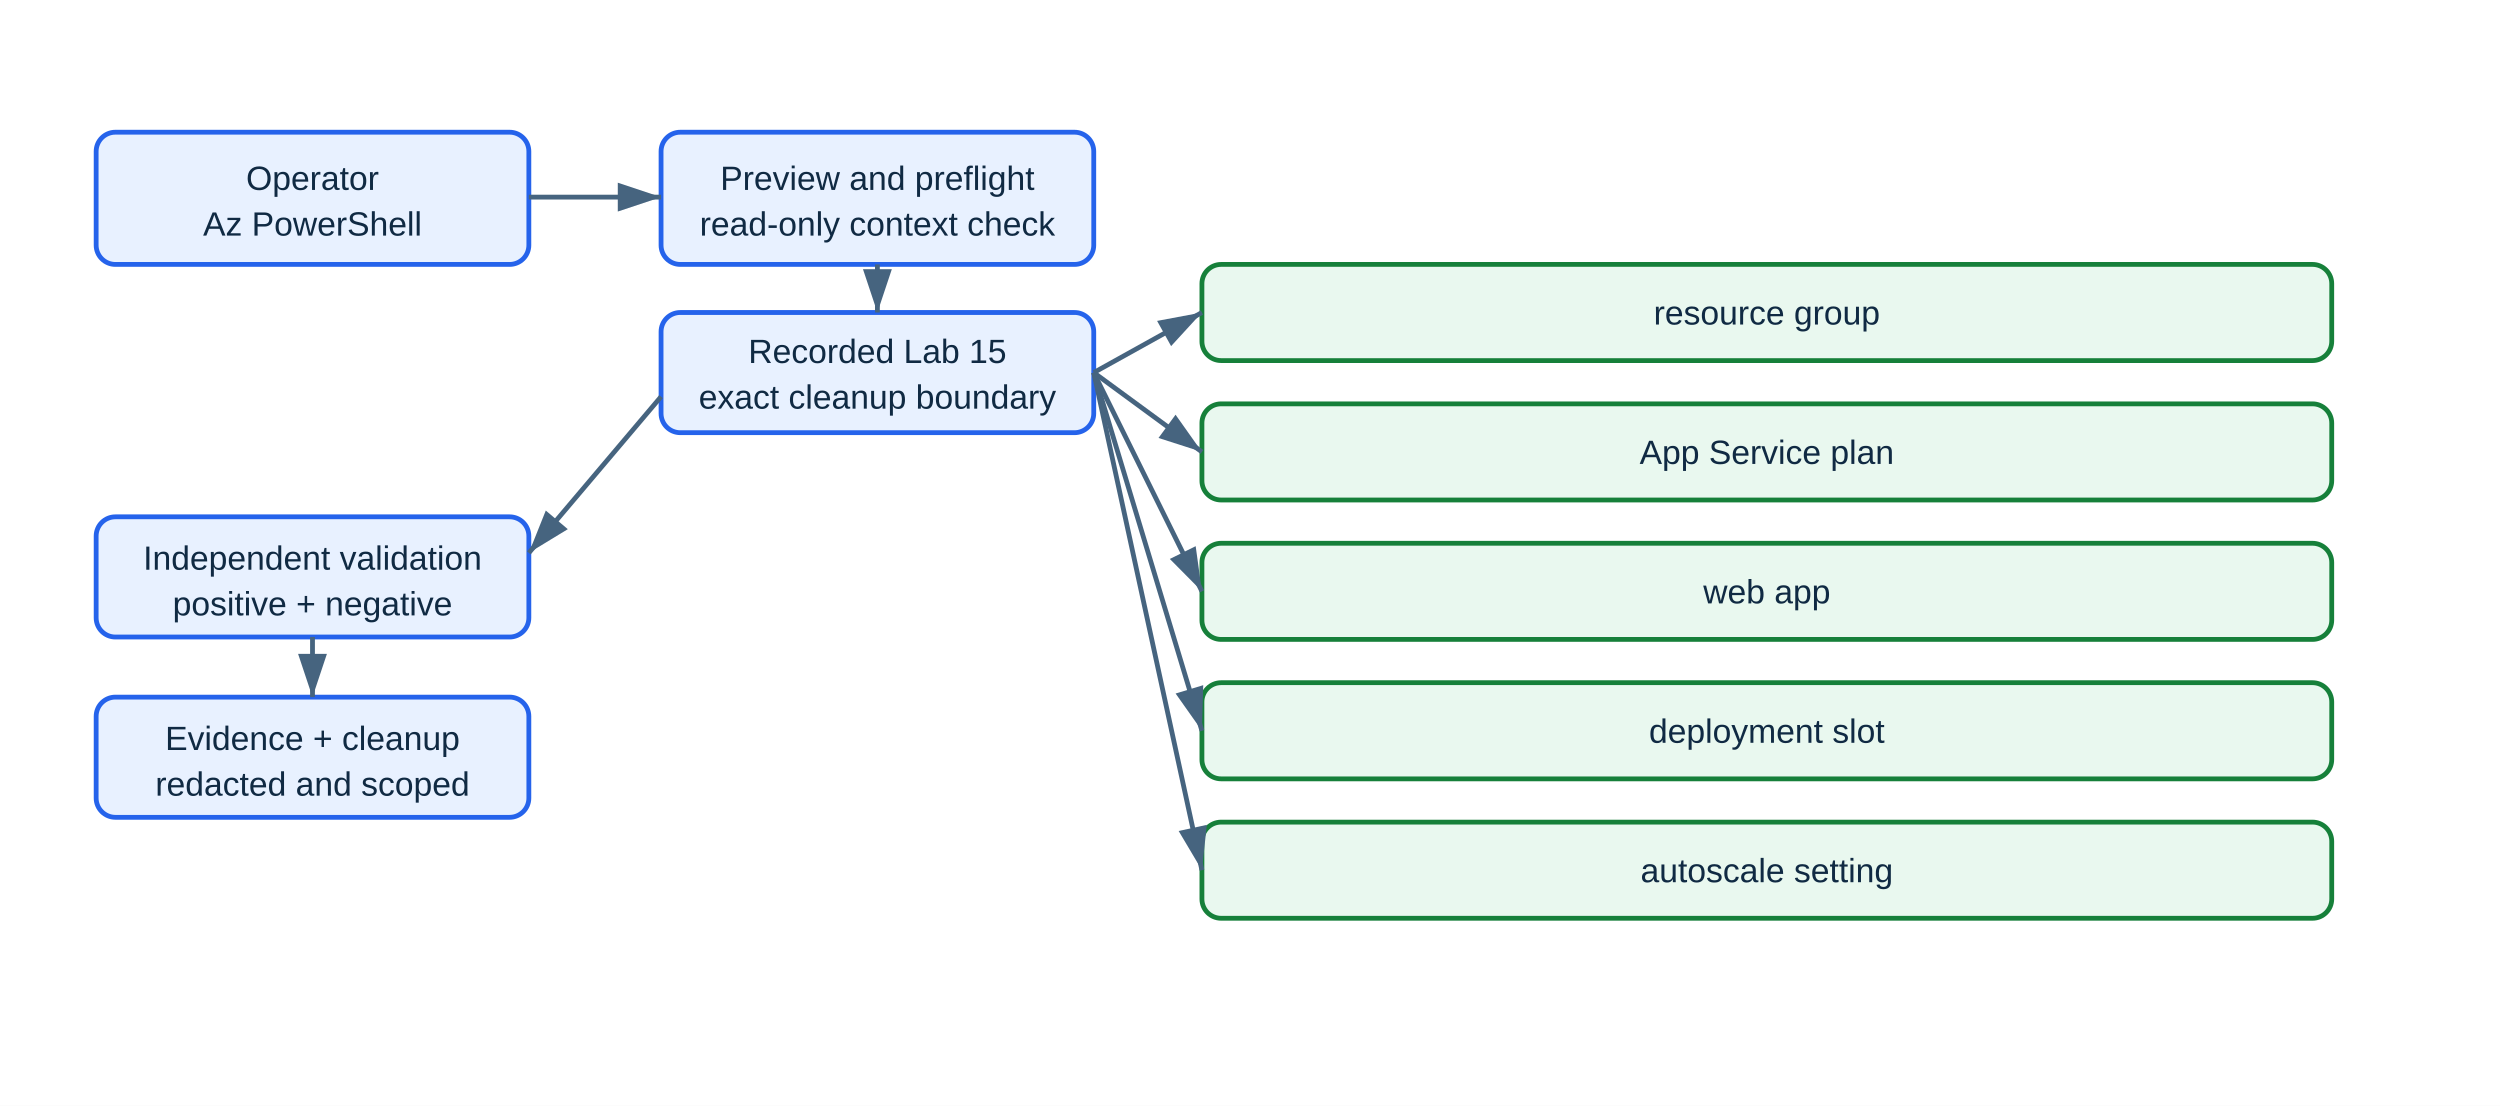
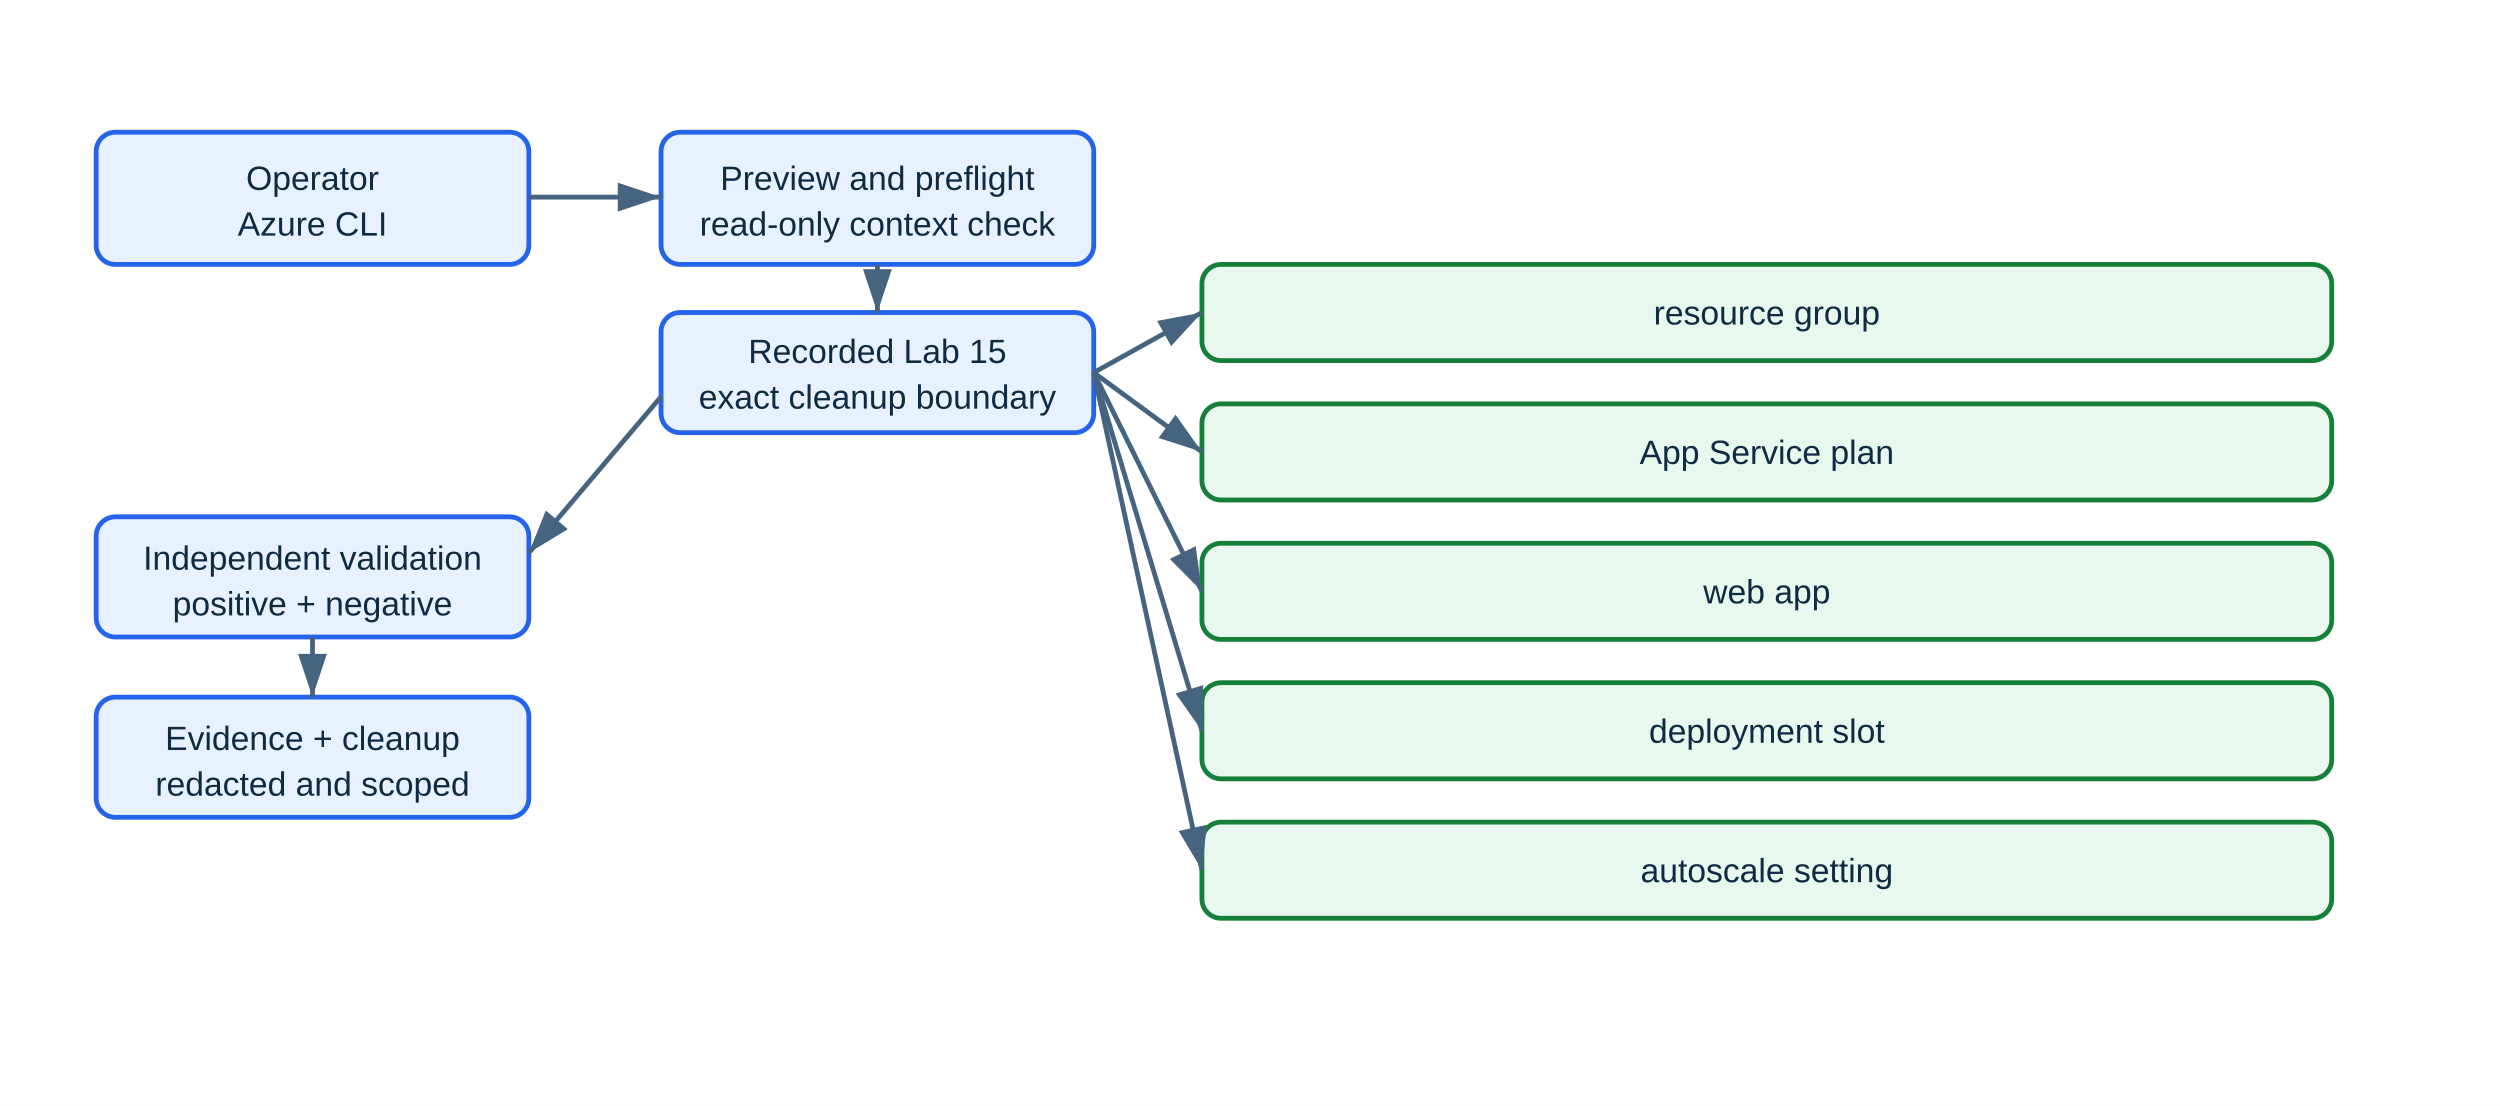
<svg xmlns="http://www.w3.org/2000/svg" width="1040" height="460" viewBox="0 0 1040 460" role="img" aria-labelledby="title desc">
  <defs>
    <marker id="arrow" markerWidth="10" markerHeight="10" refX="9" refY="3" orient="auto">
      <path d="M0,0 L0,6 L9,3 z" fill="#46647f" />
    </marker>
  </defs>
  <style>text{font-family:Segoe UI,Arial,sans-serif;font-size:14px;fill:#102a43} .control{fill:#e8f1ff;stroke:#2563eb;stroke-width:2} .resource{fill:#e9f8ef;stroke:#16803a;stroke-width:2} .arrow{fill:none;stroke:#46647f;stroke-width:2;marker-end:url(#arrow)}</style>
  <rect width="100%" height="100%" fill="#ffffff" />
  <rect x="40" y="55" width="180" height="55" rx="8" class="control" />
  <text x="130" y="79" text-anchor="middle">Operator</text>
-   <text x="130" y="98" text-anchor="middle">Az PowerShell</text>
+   <text x="130" y="98" text-anchor="middle">Azure CLI</text>
  <rect x="275" y="55" width="180" height="55" rx="8" class="control" />
  <text x="365" y="79" text-anchor="middle">Preview and preflight</text>
  <text x="365" y="98" text-anchor="middle">read-only context check</text>
  <path d="M220 82 L275 82" class="arrow" />
  <rect x="275" y="130" width="180" height="50" rx="8" class="control" />
  <text x="365" y="151" text-anchor="middle">Recorded Lab 15</text>
  <text x="365" y="170" text-anchor="middle">exact cleanup boundary</text>
  <path d="M365 110 L365 130" class="arrow" />
  <rect x="500" y="110" width="470" height="40" rx="8" class="resource" />
  <text x="735" y="135" text-anchor="middle">resource group</text>
  <rect x="500" y="168" width="470" height="40" rx="8" class="resource" />
  <text x="735" y="193" text-anchor="middle">App Service plan</text>
  <rect x="500" y="226" width="470" height="40" rx="8" class="resource" />
  <text x="735" y="251" text-anchor="middle">web app</text>
  <rect x="500" y="284" width="470" height="40" rx="8" class="resource" />
  <text x="735" y="309" text-anchor="middle">deployment slot</text>
  <rect x="500" y="342" width="470" height="40" rx="8" class="resource" />
  <text x="735" y="367" text-anchor="middle">autoscale setting</text>
  <path d="M 455 155 L 500 130" class="arrow" />
  <path d="M 455 155 L 500 188" class="arrow" />
  <path d="M 455 155 L 500 246" class="arrow" />
  <path d="M 455 155 L 500 304" class="arrow" />
  <path d="M 455 155 L 500 362" class="arrow" />
  <rect x="40" y="215" width="180" height="50" rx="8" class="control" />
  <text x="130" y="237" text-anchor="middle">Independent validation</text>
  <text x="130" y="256" text-anchor="middle">positive + negative</text>
  <path d="M275 165 L220 230" class="arrow" />
  <rect x="40" y="290" width="180" height="50" rx="8" class="control" />
  <text x="130" y="312" text-anchor="middle">Evidence + cleanup</text>
  <text x="130" y="331" text-anchor="middle">redacted and scoped</text>
  <path d="M130 265 L130 290" class="arrow" />
</svg>
